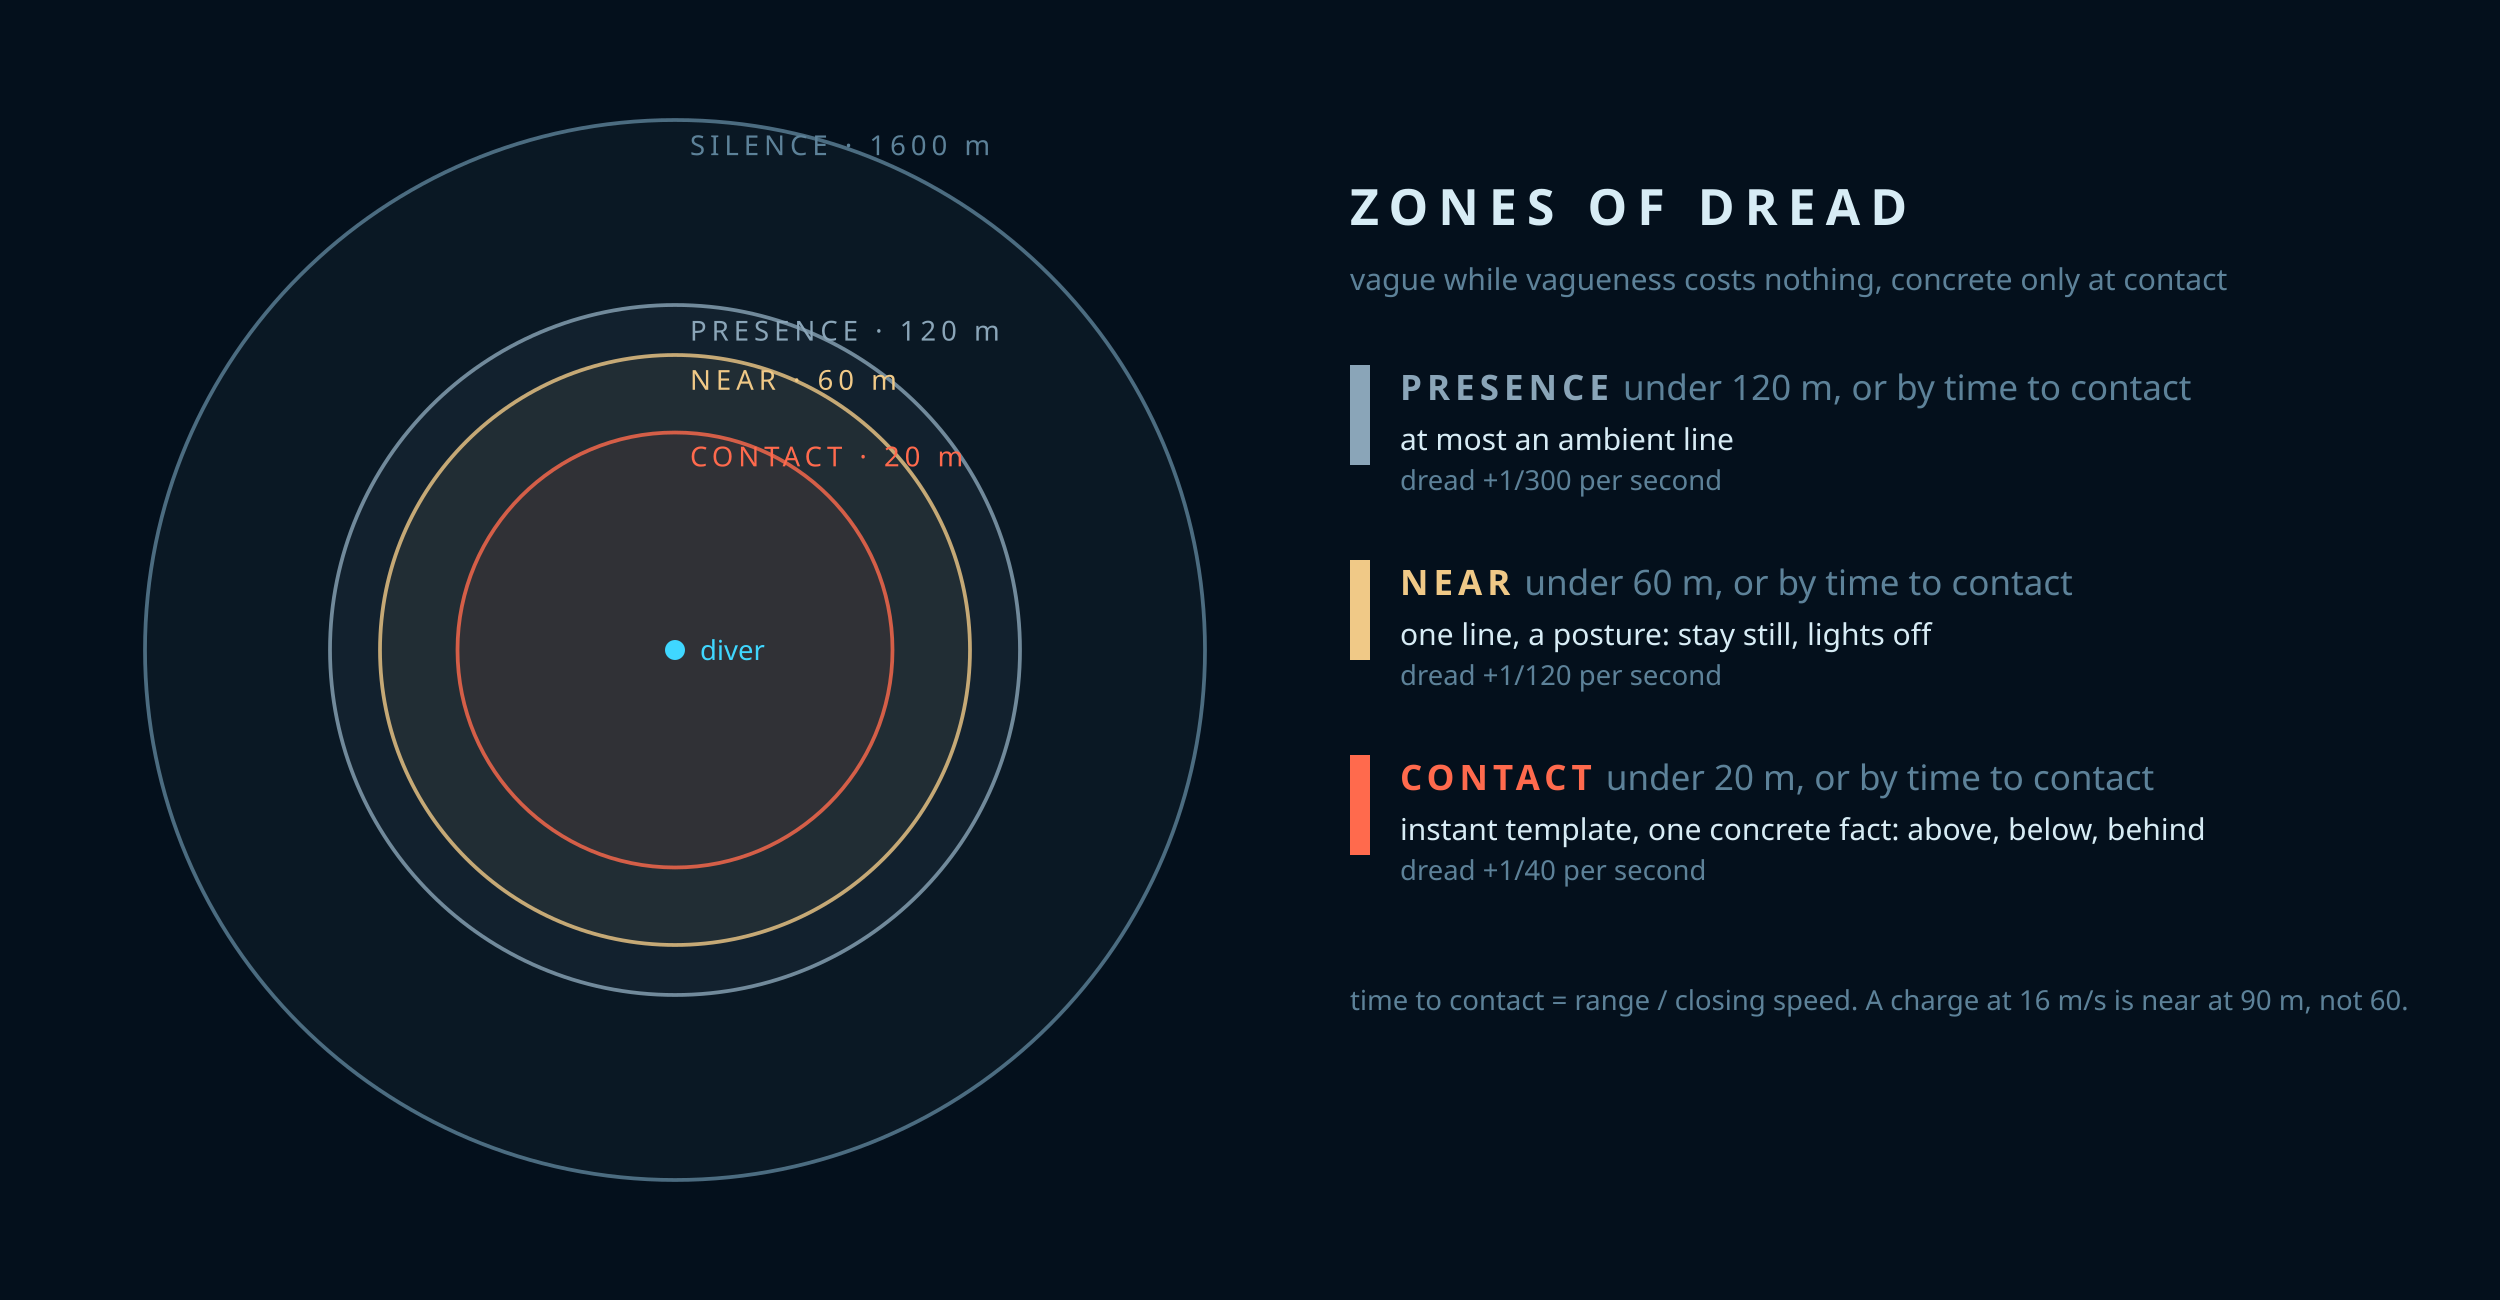
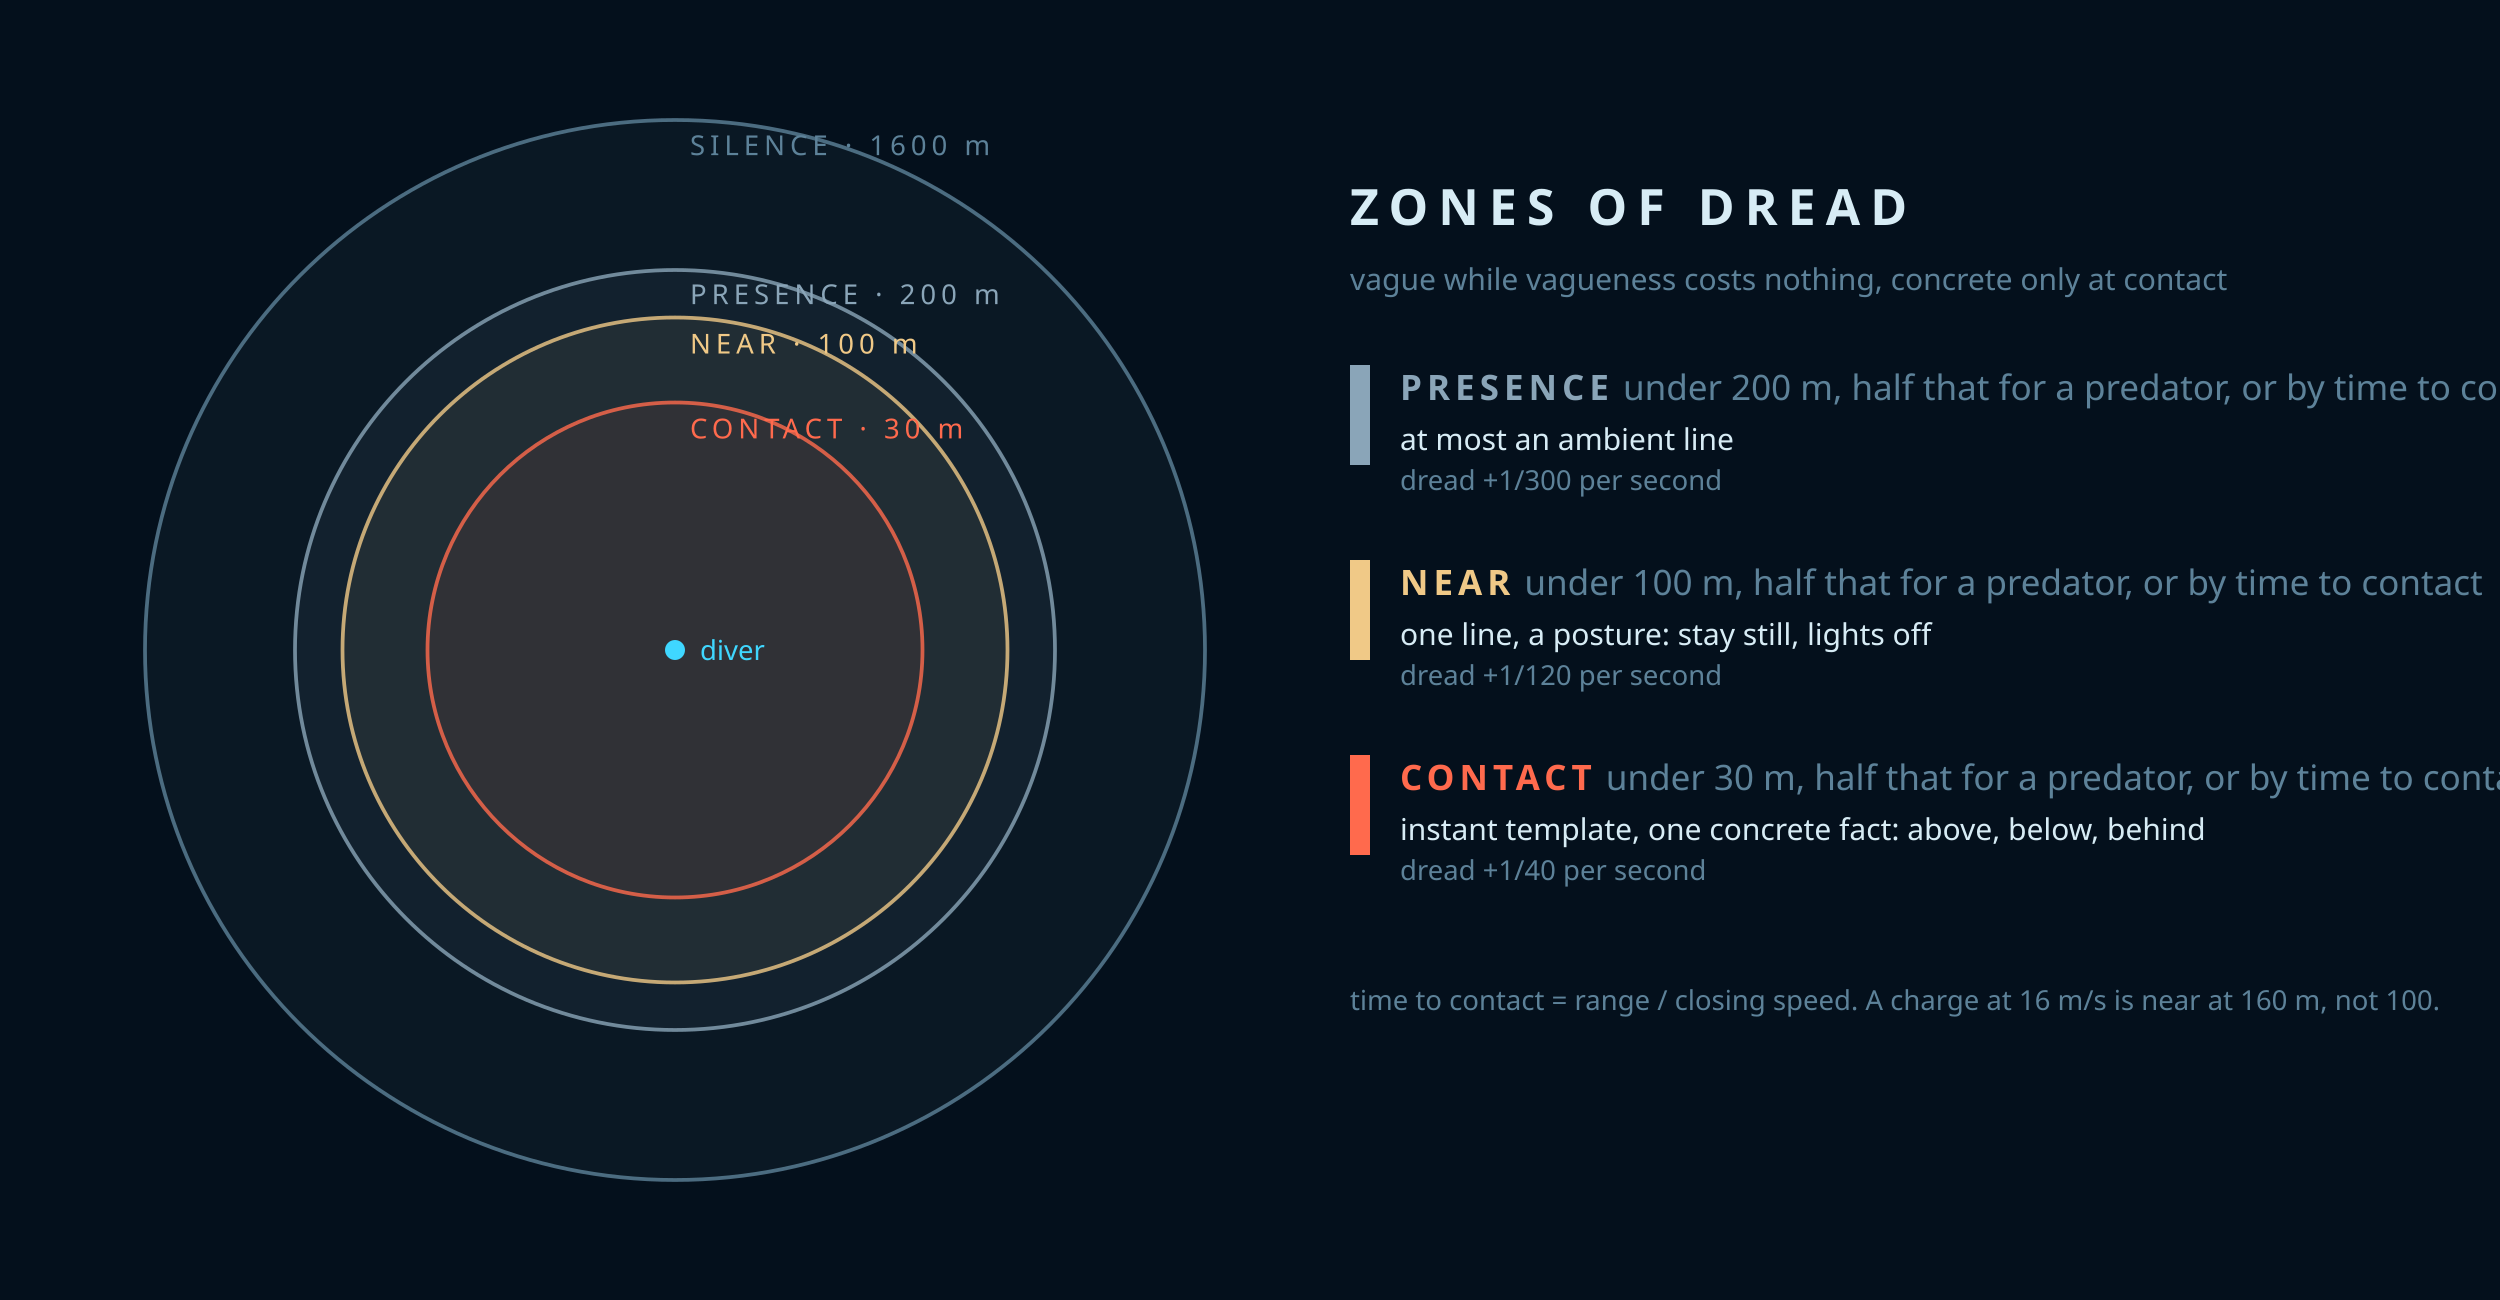
<svg xmlns="http://www.w3.org/2000/svg" viewBox="0 0 1000 520" font-family="Segoe UI, sans-serif">
  <rect width="1000" height="520" fill="#04101c" />
  <circle cx="270" cy="260" r="212" fill="#5d8299" fill-opacity="0.07" stroke="#5d8299" stroke-opacity="0.8" stroke-width="1.5" />
  <text x="276" y="62.049" fill="#5d8299" font-size="11" letter-spacing="2">SILENCE · 1600 m</text>
-   <circle cx="270" cy="260" r="138" fill="#8aa5b8" fill-opacity="0.07" stroke="#8aa5b8" stroke-opacity="0.8" stroke-width="1.5" />
-   <text x="276" y="136.236" fill="#8aa5b8" font-size="11" letter-spacing="2">PRESENCE · 120 m</text>
-   <circle cx="270" cy="260" r="118" fill="#f0c987" fill-opacity="0.07" stroke="#f0c987" stroke-opacity="0.8" stroke-width="1.5" />
-   <text x="276" y="155.911" fill="#f0c987" font-size="11" letter-spacing="2">NEAR · 60 m</text>
-   <circle cx="270" cy="260" r="87" fill="#ff6a4d" fill-opacity="0.07" stroke="#ff6a4d" stroke-opacity="0.8" stroke-width="1.5" />
-   <text x="276" y="186.543" fill="#ff6a4d" font-size="11" letter-spacing="2">CONTACT · 20 m</text>
+   <circle cx="270" cy="260" r="152" fill="#8aa5b8" fill-opacity="0.07" stroke="#8aa5b8" stroke-opacity="0.8" stroke-width="1.5" />
+   <text x="276" y="121.658" fill="#8aa5b8" font-size="11" letter-spacing="2">PRESENCE · 200 m</text>
+   <circle cx="270" cy="260" r="133" fill="#f0c987" fill-opacity="0.07" stroke="#f0c987" stroke-opacity="0.8" stroke-width="1.5" />
+   <text x="276" y="141.426" fill="#f0c987" font-size="11" letter-spacing="2">NEAR · 100 m</text>
+   <circle cx="270" cy="260" r="99" fill="#ff6a4d" fill-opacity="0.07" stroke="#ff6a4d" stroke-opacity="0.8" stroke-width="1.5" />
+   <text x="276" y="175.355" fill="#ff6a4d" font-size="11" letter-spacing="2">CONTACT · 30 m</text>
  <circle cx="270" cy="260" r="4" fill="#3fd7ff" />
  <text x="280" y="264" fill="#3fd7ff" font-size="11">diver</text>
  <text x="540" y="90" fill="#d7ecf5" font-size="20" font-weight="600" letter-spacing="4">ZONES OF DREAD</text>
  <text x="540" y="116" fill="#5d8299" font-size="12">vague while vagueness costs nothing, concrete only at contact</text>
  <rect x="540" y="146" width="8" height="40" fill="#8aa5b8" />
-   <text x="560" y="160" fill="#8aa5b8" font-size="14" font-weight="600" letter-spacing="2">PRESENCE  <tspan fill="#5d8299" font-weight="400" letter-spacing="0">under 120 m, or by time to contact</tspan>
+   <text x="560" y="160" fill="#8aa5b8" font-size="14" font-weight="600" letter-spacing="2">PRESENCE  <tspan fill="#5d8299" font-weight="400" letter-spacing="0">under 200 m, half that for a predator, or by time to contact</tspan>
  </text>
  <text x="560" y="180" fill="#d7ecf5" font-size="12">at most an ambient line</text>
  <text x="560" y="196" fill="#5d8299" font-size="11">dread +1/300 per second</text>
  <rect x="540" y="224" width="8" height="40" fill="#f0c987" />
-   <text x="560" y="238" fill="#f0c987" font-size="14" font-weight="600" letter-spacing="2">NEAR  <tspan fill="#5d8299" font-weight="400" letter-spacing="0">under 60 m, or by time to contact</tspan>
+   <text x="560" y="238" fill="#f0c987" font-size="14" font-weight="600" letter-spacing="2">NEAR  <tspan fill="#5d8299" font-weight="400" letter-spacing="0">under 100 m, half that for a predator, or by time to contact</tspan>
  </text>
  <text x="560" y="258" fill="#d7ecf5" font-size="12">one line, a posture: stay still, lights off</text>
  <text x="560" y="274" fill="#5d8299" font-size="11">dread +1/120 per second</text>
  <rect x="540" y="302" width="8" height="40" fill="#ff6a4d" />
-   <text x="560" y="316" fill="#ff6a4d" font-size="14" font-weight="600" letter-spacing="2">CONTACT  <tspan fill="#5d8299" font-weight="400" letter-spacing="0">under 20 m, or by time to contact</tspan>
+   <text x="560" y="316" fill="#ff6a4d" font-size="14" font-weight="600" letter-spacing="2">CONTACT  <tspan fill="#5d8299" font-weight="400" letter-spacing="0">under 30 m, half that for a predator, or by time to contact</tspan>
  </text>
  <text x="560" y="336" fill="#d7ecf5" font-size="12">instant template, one concrete fact: above, below, behind</text>
  <text x="560" y="352" fill="#5d8299" font-size="11">dread +1/40 per second</text>
-   <text x="540" y="404" fill="#5d8299" font-size="11">time to contact = range / closing speed. A charge at 16 m/s is near at 90 m, not 60.</text>
+   <text x="540" y="404" fill="#5d8299" font-size="11">time to contact = range / closing speed. A charge at 16 m/s is near at 160 m, not 100.</text>
</svg>
